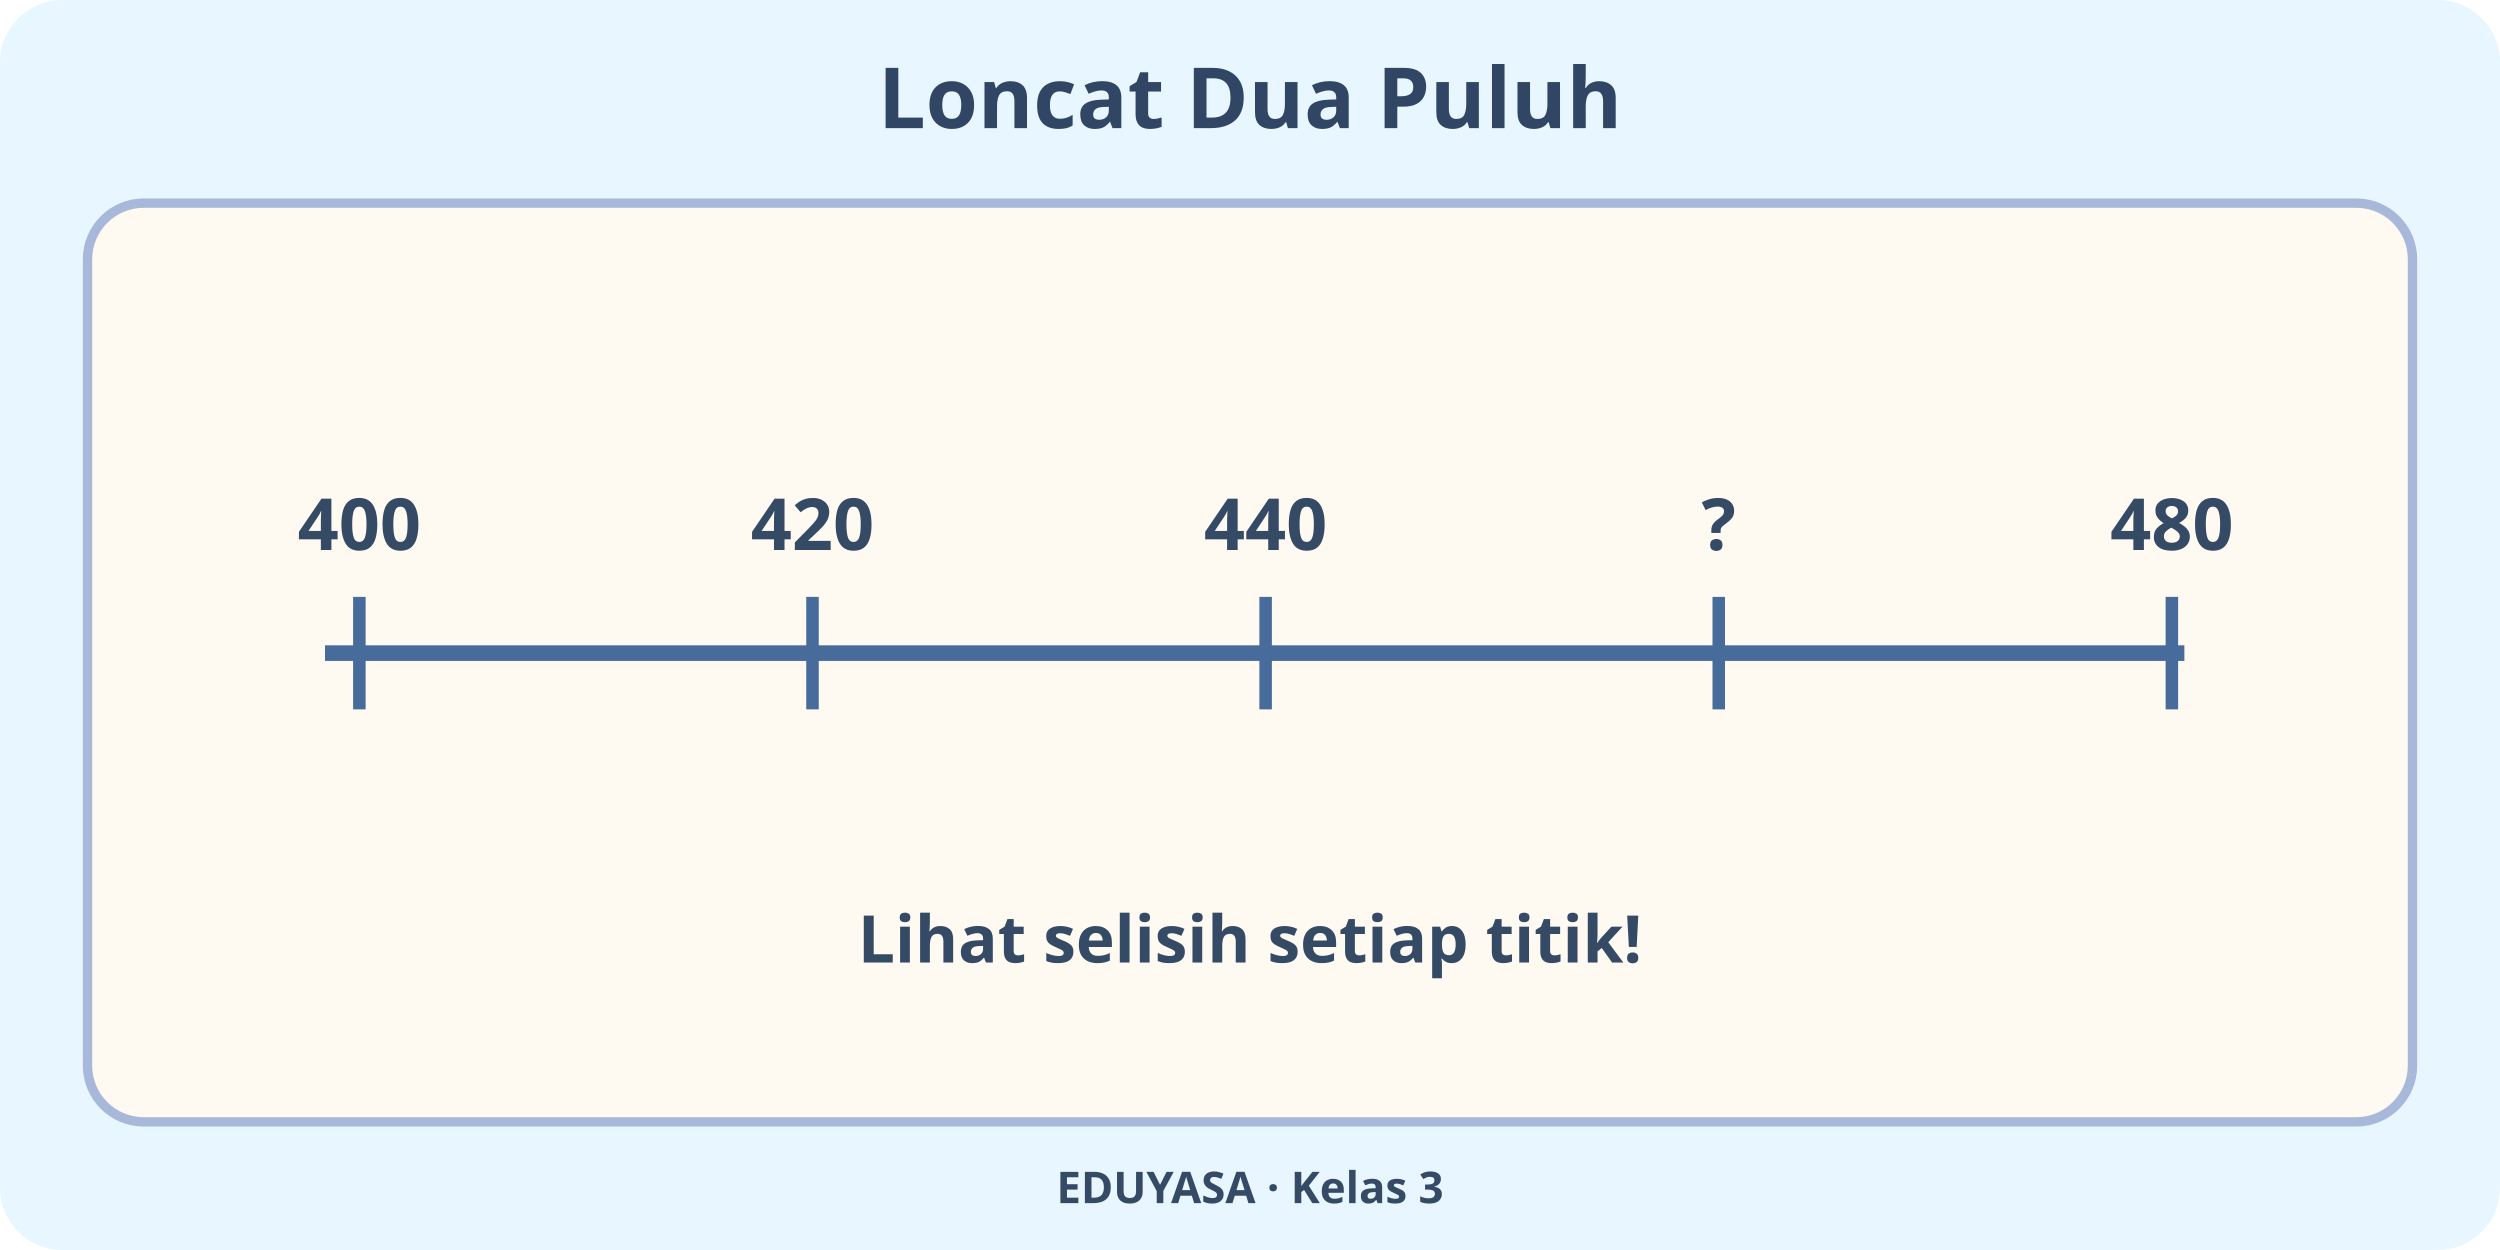
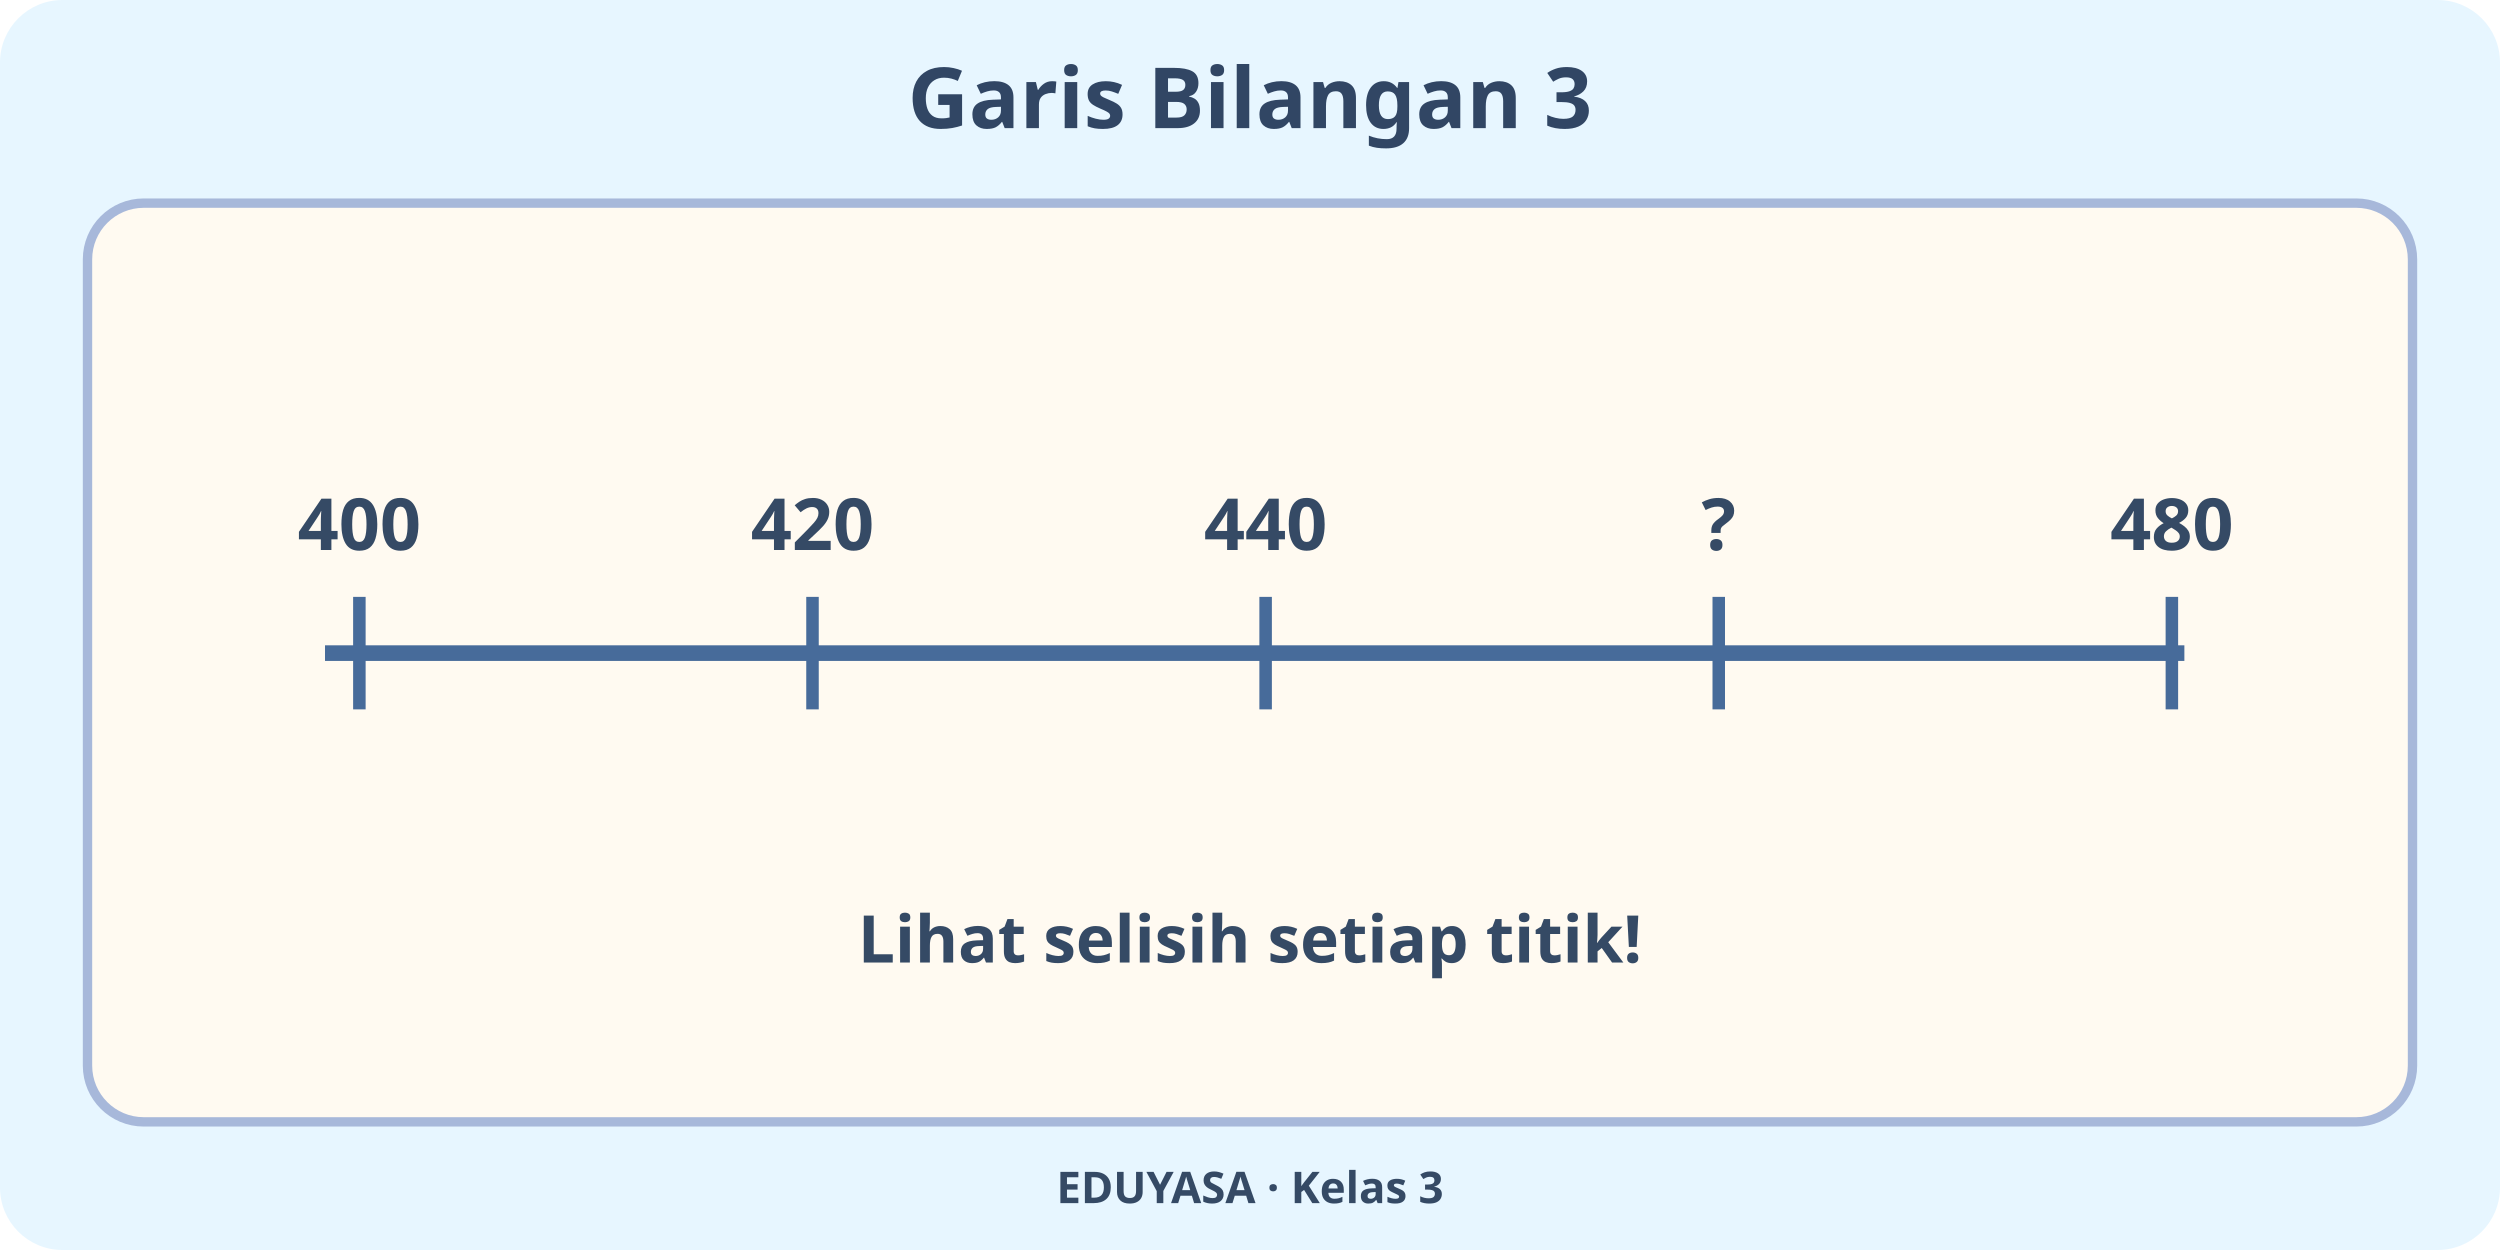
<svg xmlns="http://www.w3.org/2000/svg" viewBox="0 0 800 400" role="img" aria-labelledby="title desc">
  <rect width="800" height="400" rx="20" fill="#e7f6ff" />
  <rect x="28" y="65" width="744" height="294" rx="18" fill="#fffaf1" stroke="#a7b8da" stroke-width="3" />
-   <text x="400" y="41" fill="#314664" font-family="sans-serif" font-weight="bold" font-size="27" text-anchor="middle">Loncat Dua Puluh</text>
+   <text x="400" y="41" fill="#314664" font-family="sans-serif" font-weight="bold" font-size="27" text-anchor="middle">Garis Bilangan 3</text>
  <line x1="104" y1="209" x2="699" y2="209" stroke="#476b9a" stroke-width="5" />
  <line x1="115" y1="191" x2="115" y2="227" stroke="#476b9a" stroke-width="4" />
  <text x="115" y="176" font-size="23" text-anchor="middle" font-family="sans-serif" font-weight="bold" fill="#354a65">400</text>
  <line x1="260" y1="191" x2="260" y2="227" stroke="#476b9a" stroke-width="4" />
  <text x="260" y="176" font-size="23" text-anchor="middle" font-family="sans-serif" font-weight="bold" fill="#354a65">420</text>
  <line x1="405" y1="191" x2="405" y2="227" stroke="#476b9a" stroke-width="4" />
  <text x="405" y="176" font-size="23" text-anchor="middle" font-family="sans-serif" font-weight="bold" fill="#354a65">440</text>
  <line x1="550" y1="191" x2="550" y2="227" stroke="#476b9a" stroke-width="4" />
  <text x="550" y="176" font-size="23" text-anchor="middle" font-family="sans-serif" font-weight="bold" fill="#354a65">?</text>
  <line x1="695" y1="191" x2="695" y2="227" stroke="#476b9a" stroke-width="4" />
  <text x="695" y="176" font-size="23" text-anchor="middle" font-family="sans-serif" font-weight="bold" fill="#354a65">480</text>
  <text x="400" y="308" font-size="21" text-anchor="middle" font-family="sans-serif" font-weight="bold" fill="#354a65">Lihat selisih setiap titik!</text>
  <text x="400" y="385" font-size="14" text-anchor="middle" font-family="sans-serif" font-weight="bold" fill="#354a65">EDUYASA · Kelas 3</text>
</svg>
